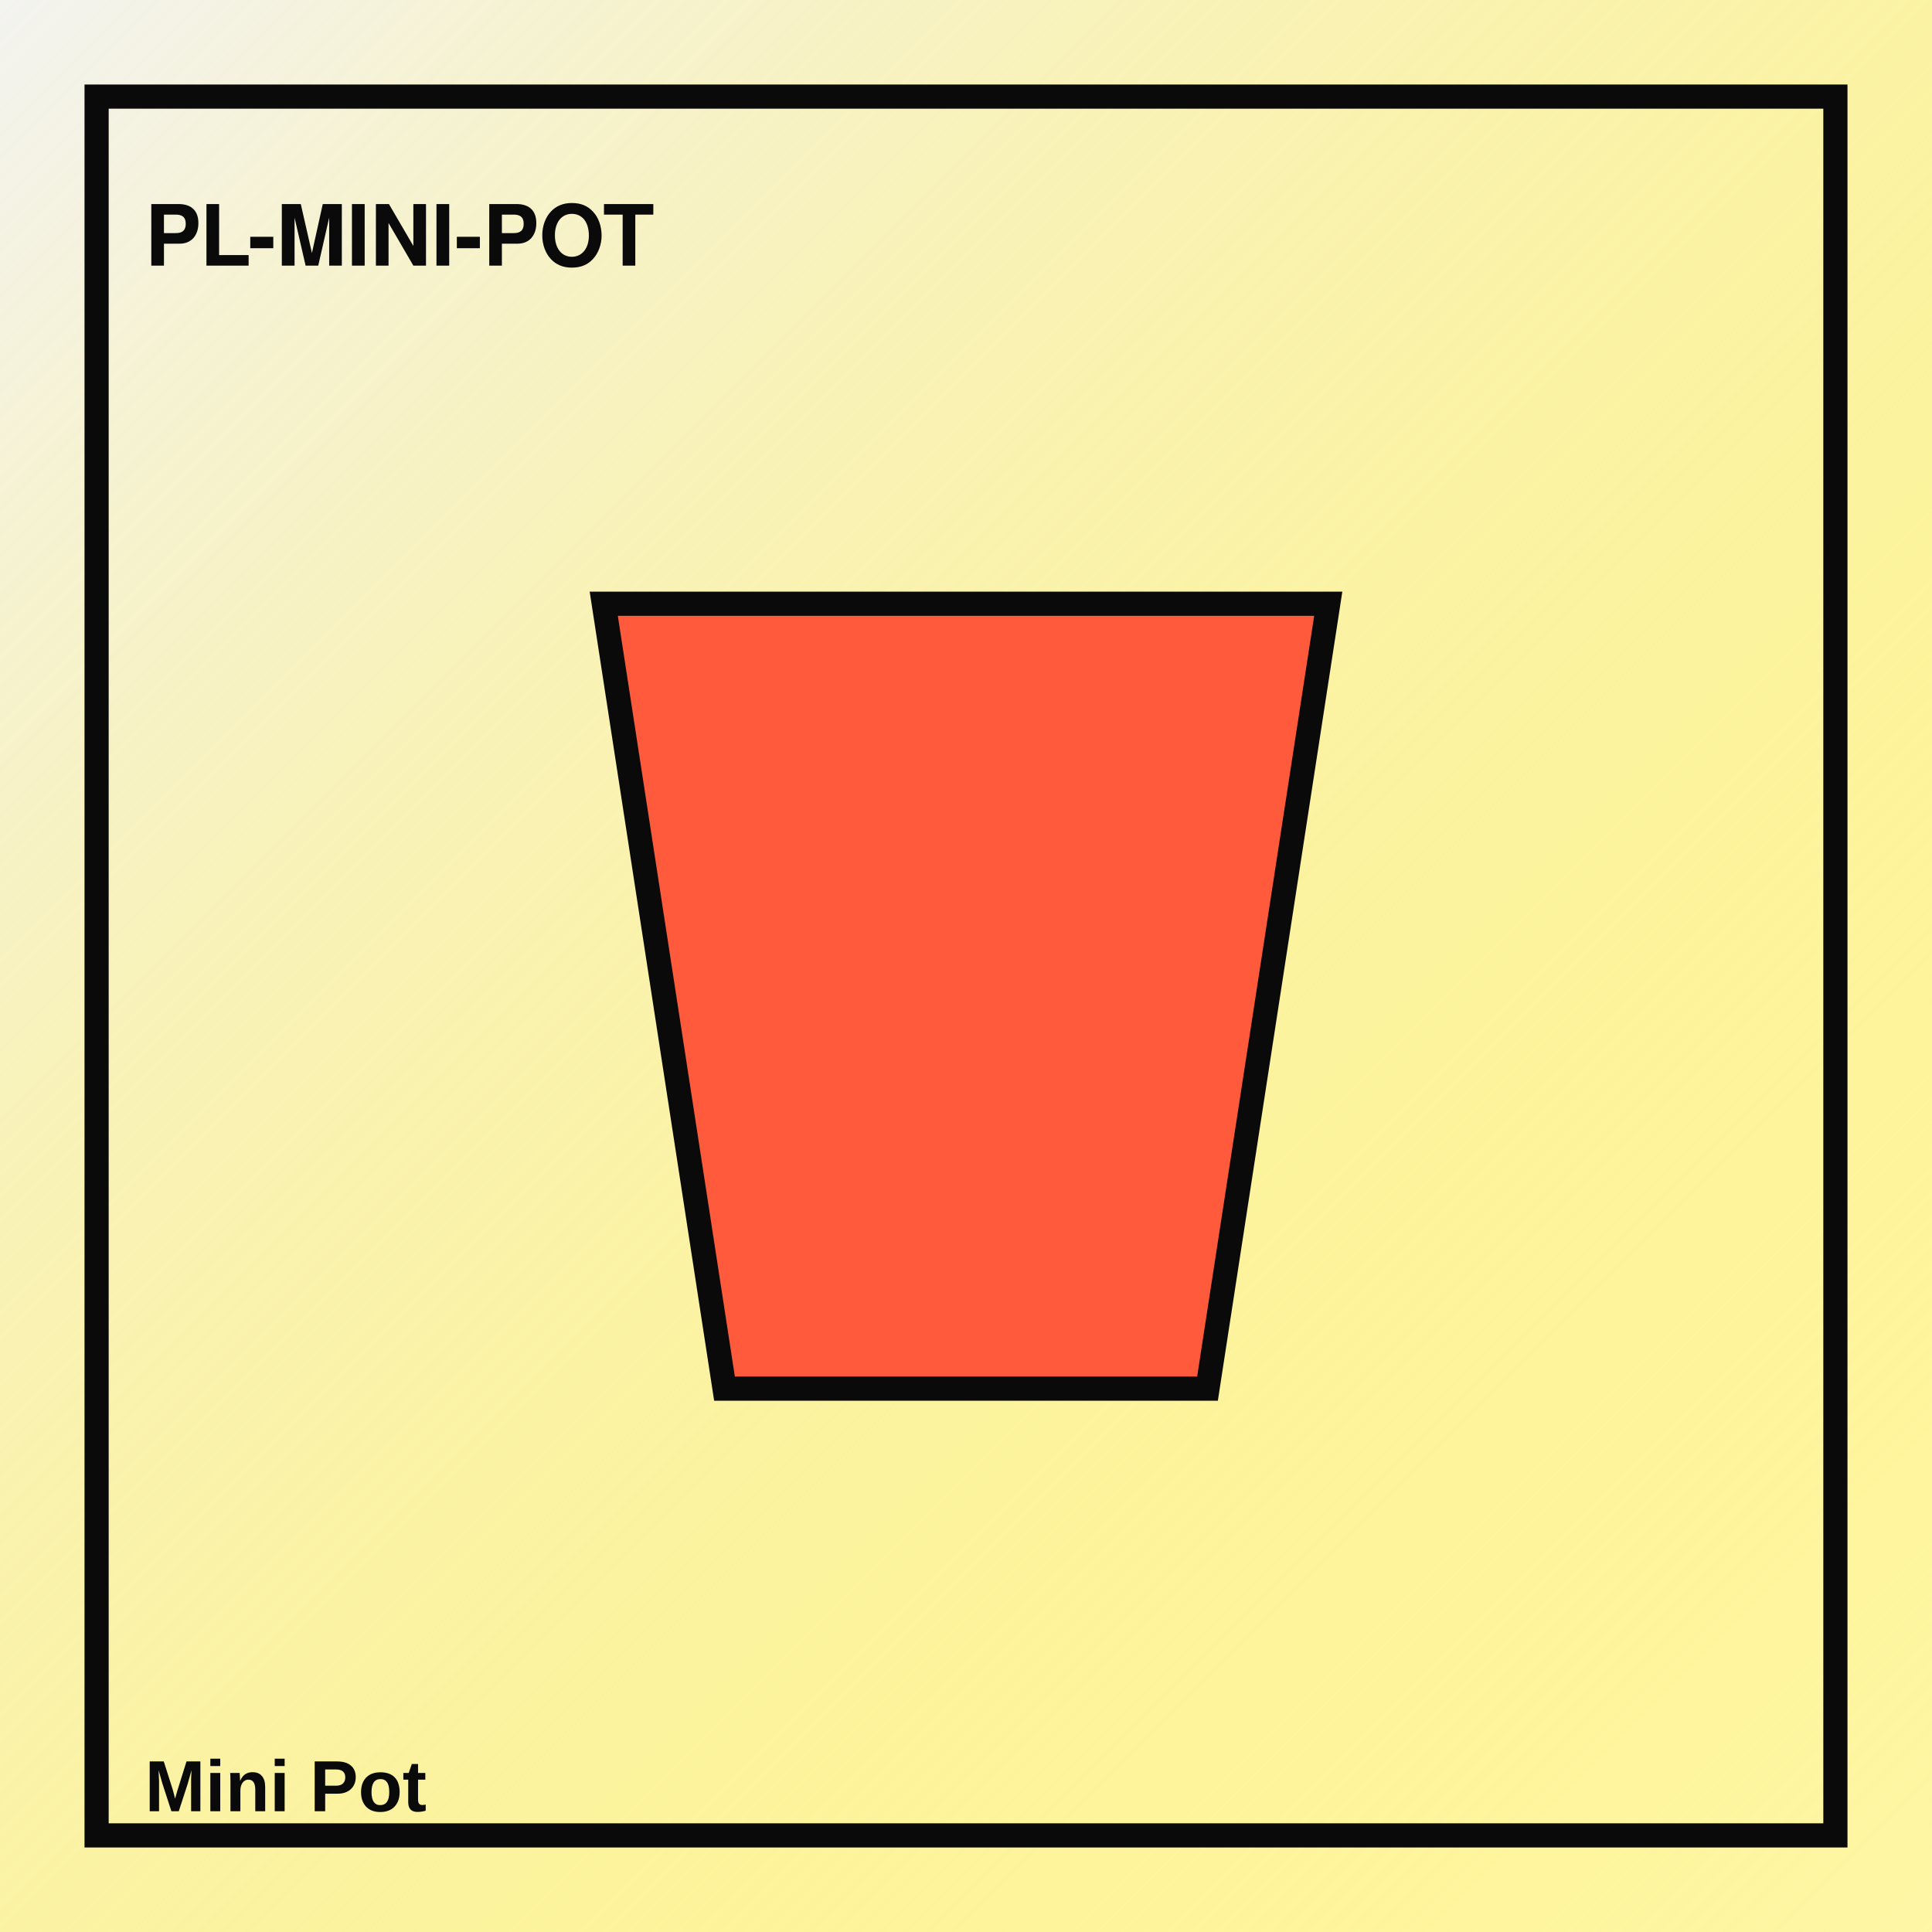
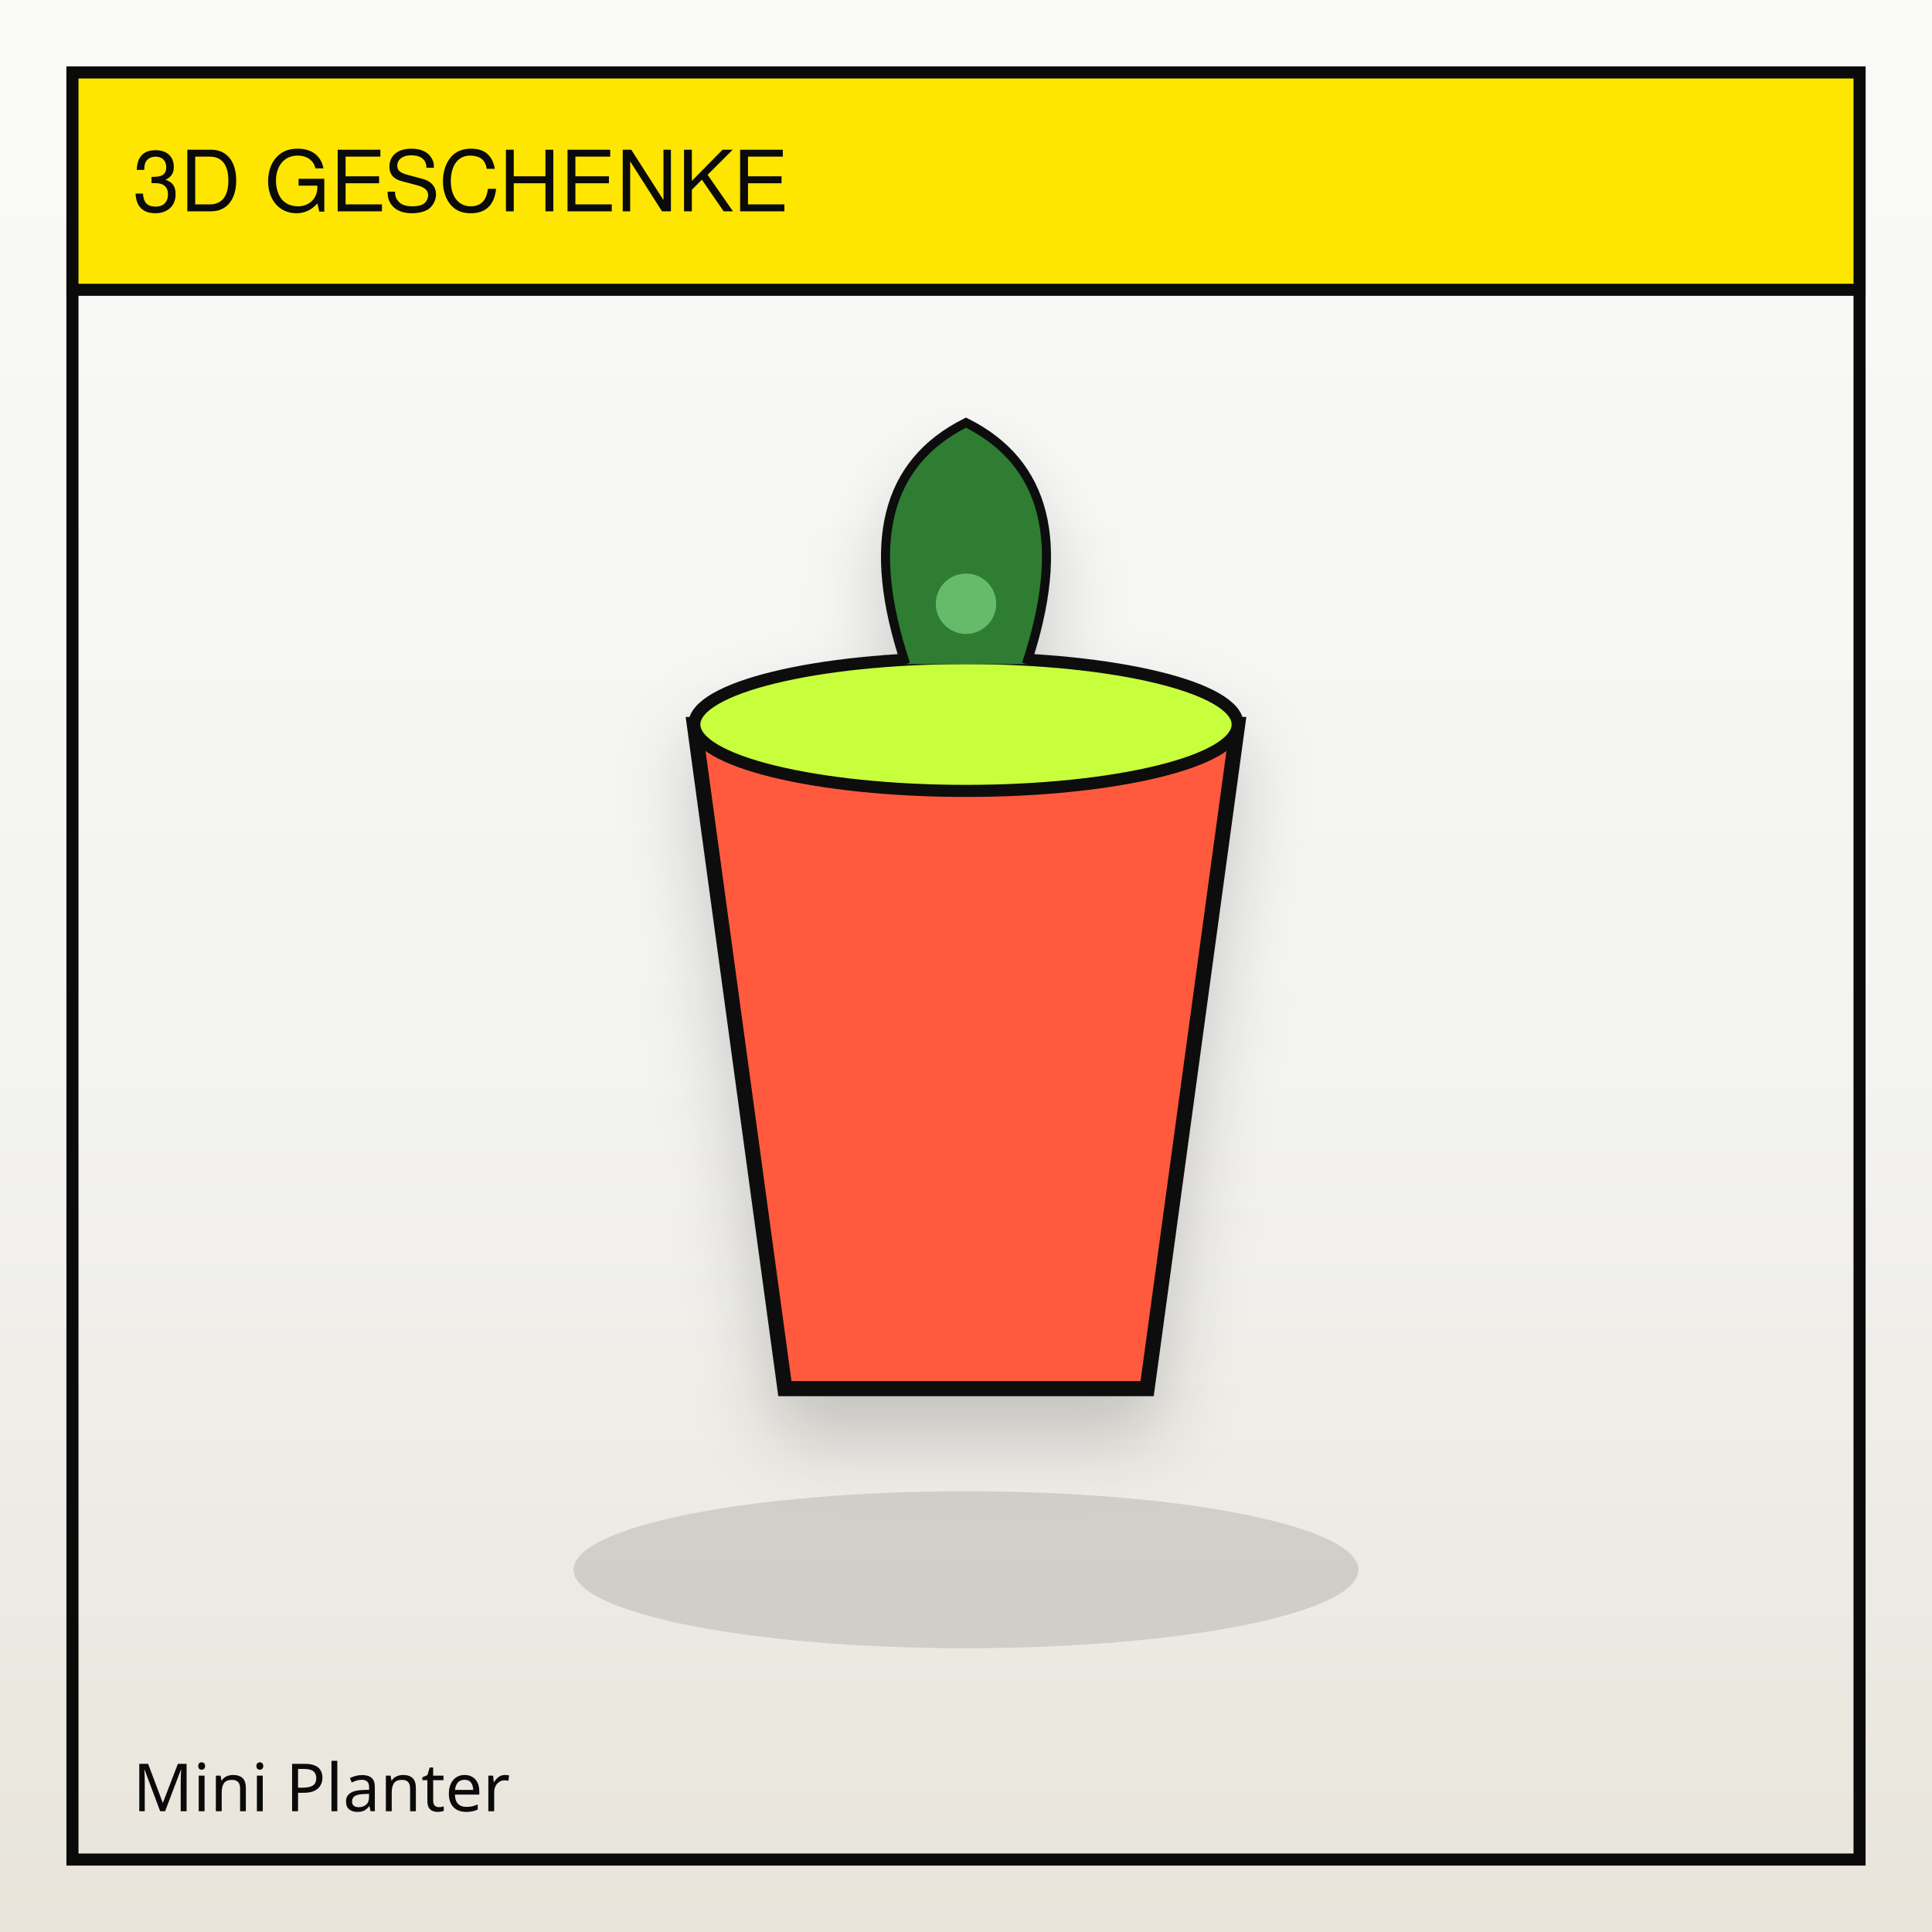
- <svg xmlns="http://www.w3.org/2000/svg" width="640" height="640" viewBox="0 0 320 320">
+ <svg xmlns="http://www.w3.org/2000/svg" width="800" height="800" viewBox="0 0 640 640">
  <defs>
-     <linearGradient id="bg" x1="0" y1="0" x2="1" y2="1">
-       <stop offset="0%" stop-color="#F3F3F1" />
-       <stop offset="100%" stop-color="#FFE600" stop-opacity="0.35" />
+     <linearGradient id="bg" x1="0" y1="0" x2="0" y2="1">
+       <stop offset="0%" stop-color="#FAFAF8" />
+       <stop offset="55%" stop-color="#F3F3F1" />
+       <stop offset="100%" stop-color="#E8E4DA" />
    </linearGradient>
+     <linearGradient id="glow" x1="0" y1="0" x2="0" y2="1">
+       <stop offset="0%" stop-color="#FFE600" stop-opacity="0.15" />
+       <stop offset="100%" stop-color="#FFE600" stop-opacity="0.55" />
+     </linearGradient>
+     <filter id="soft" x="-20%" y="-20%" width="140%" height="140%">
+       <feDropShadow dx="0" dy="14" stdDeviation="12" flood-color="#0A0A0A" flood-opacity="0.18" />
+     </filter>
  </defs>
-   <rect width="320" height="320" fill="url(#bg)" />
-   <rect x="16" y="16" width="288" height="288" fill="none" stroke="#0A0A0A" stroke-width="4" />
-   <path d="M100 100 L220 100 L200 230 L120 230 Z" fill="#FF5A3C" stroke="#0A0A0A" stroke-width="4" />
-   <text x="24" y="44" font-family="Arial Black, Helvetica, sans-serif" font-size="14" font-weight="900" fill="#0A0A0A">PL-MINI-POT</text>
-   <text x="24" y="300" font-family="Arial, sans-serif" font-size="12" font-weight="700" fill="#0A0A0A">Mini Pot</text>
+   <rect width="640" height="640" fill="url(#bg)" />
+   <rect x="24" y="24" width="592" height="592" fill="none" stroke="#0A0A0A" stroke-width="4" />
+   <rect x="24" y="24" width="592" height="72" fill="#FFE600" stroke="#0A0A0A" stroke-width="4" />
+   <text x="44" y="70" font-family="Arial Black, Helvetica, sans-serif" font-size="28" fill="#0A0A0A">3D GESCHENKE</text>
+   <ellipse cx="320" cy="520" rx="130" ry="26" fill="#000" opacity="0.12" />
+   <g filter="url(#soft)">
+     <path d="M230 240 L410 240 L380 460 L260 460 Z" fill="#FF5A3C" stroke="#0A0A0A" stroke-width="5" />
+     <ellipse cx="320" cy="240" rx="90" ry="22" fill="#C8FF3D" stroke="#0A0A0A" stroke-width="4" />
+     <path d="M300 220 Q280 160 320 140 Q360 160 340 220" fill="#2E7D32" stroke="#0A0A0A" stroke-width="3" />
+     <circle cx="320" cy="200" r="10" fill="#66BB6A" />
+   </g>
+   <text x="44" y="600" font-family="Arial Black,sans-serif" font-size="22" fill="#0A0A0A">Mini Planter</text>
</svg>
